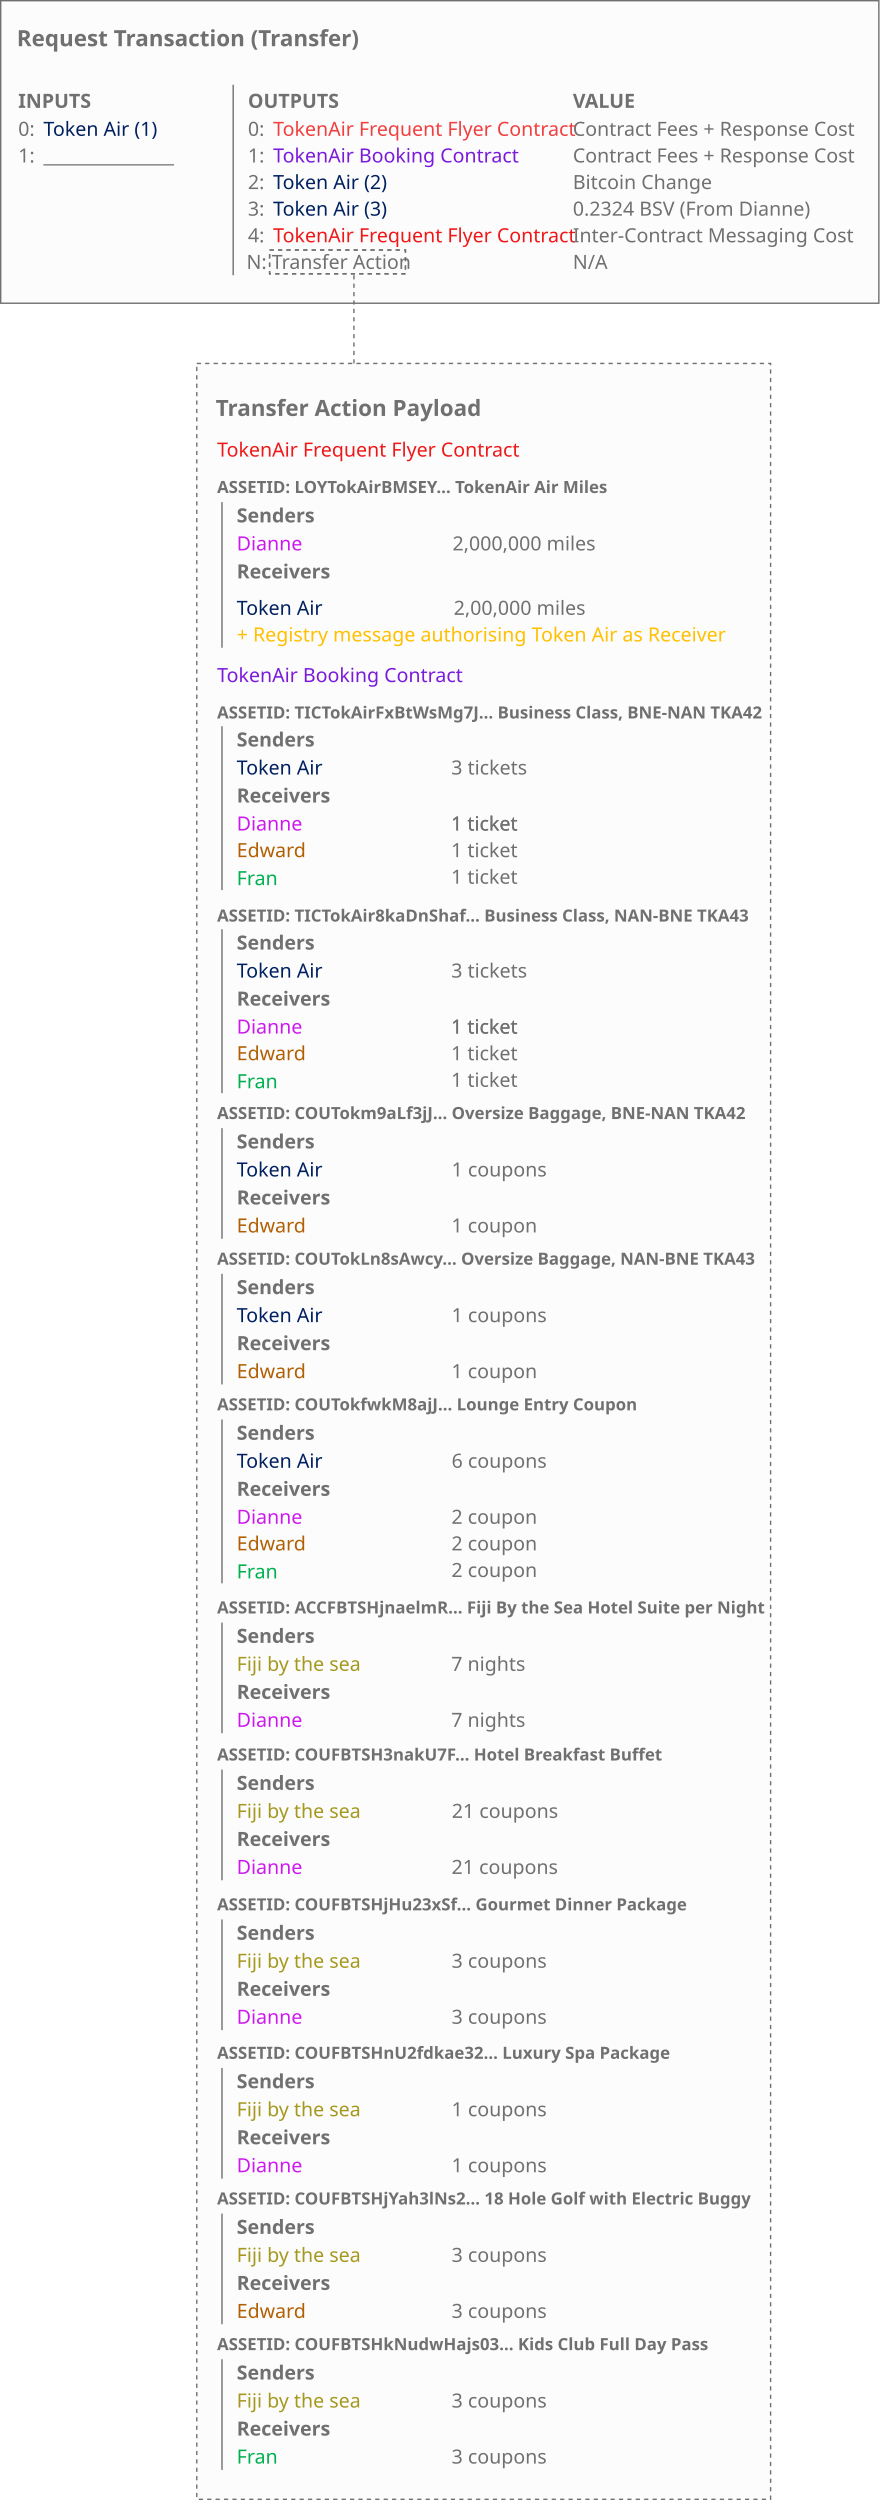
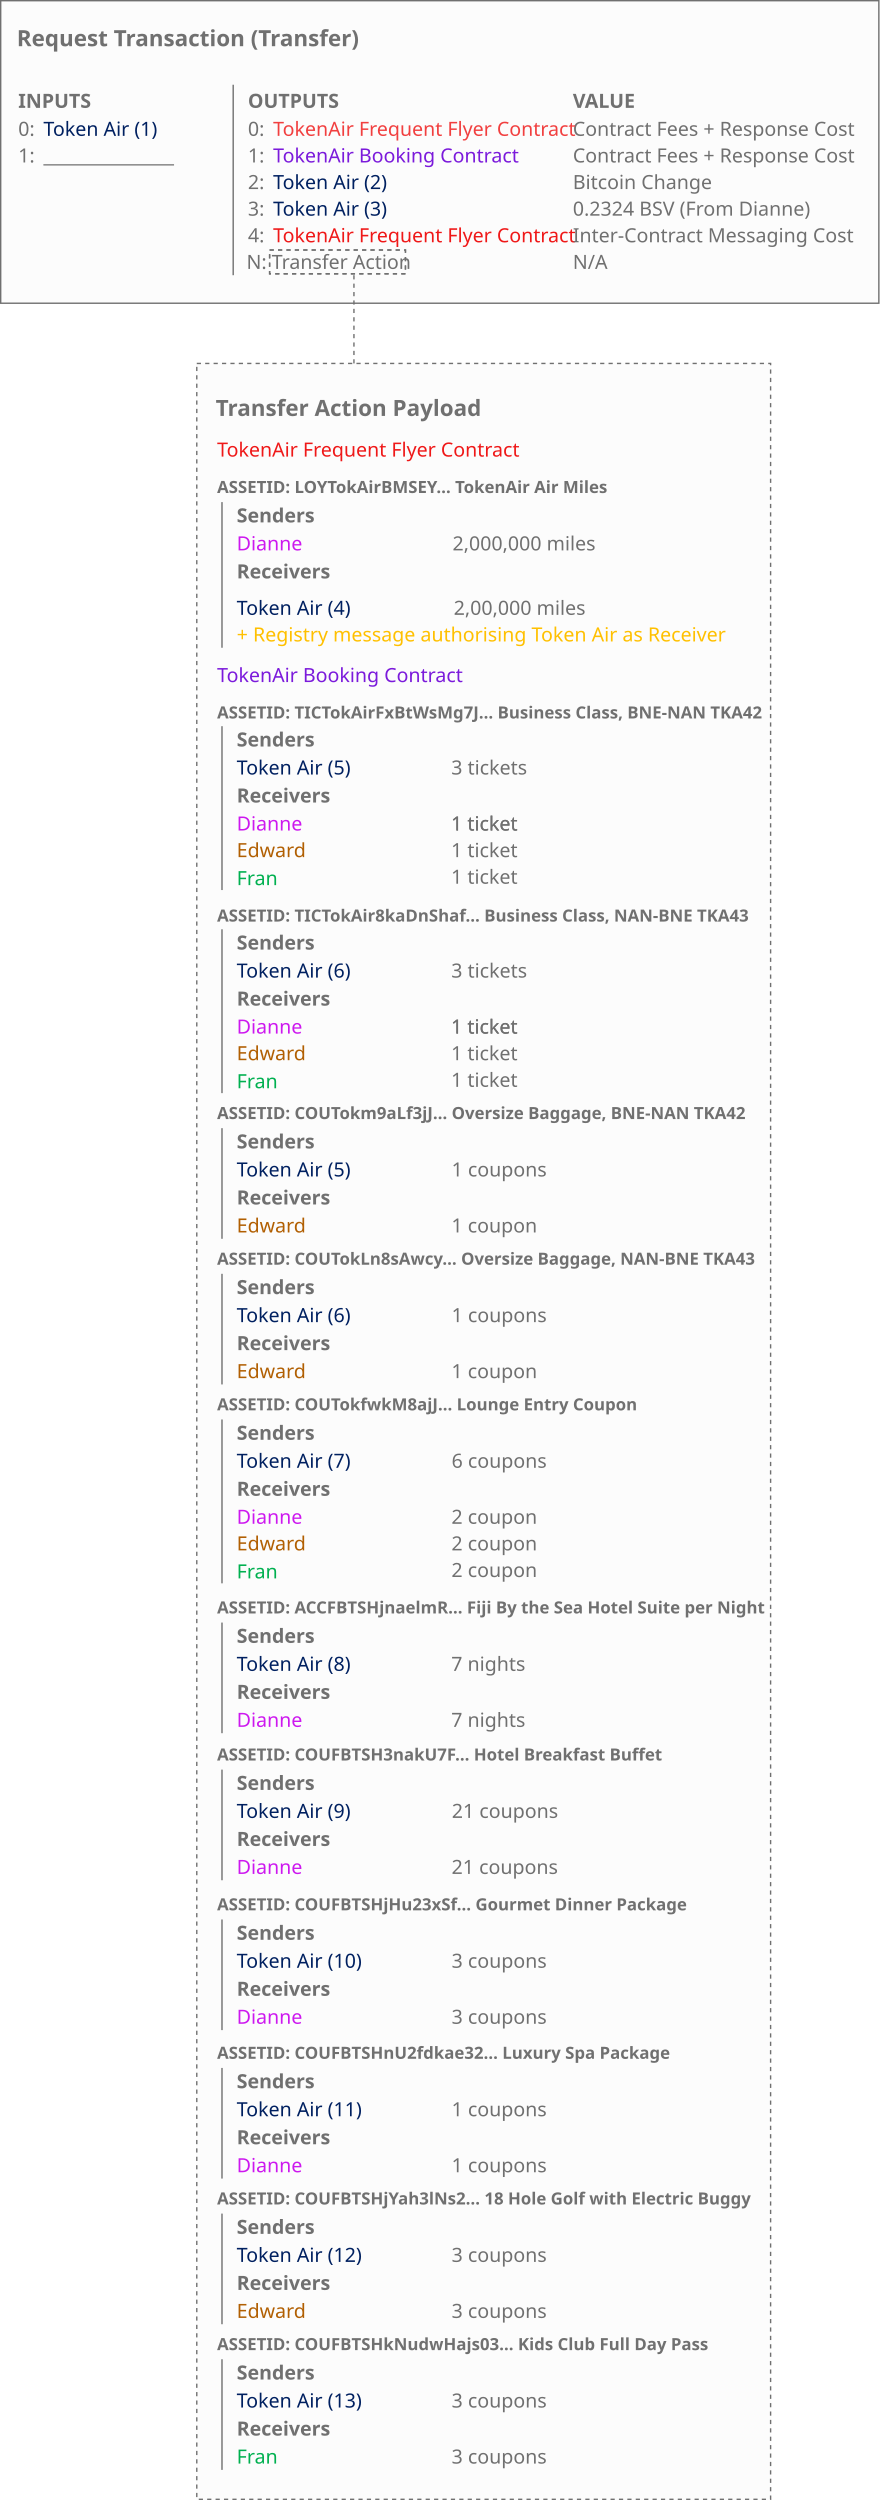
<svg xmlns="http://www.w3.org/2000/svg" width="628" height="1785" viewBox="0 0 628 1785">
  <g id="diannes-booking-transfer-template" transform="translate(-18275 10710)">
    <g id="Rectangle_349" data-name="Rectangle 349" transform="translate(18275 -10710)" fill="#fcfcfc" stroke="#707070" stroke-width="1">
      <rect width="628" height="217" stroke="none" />
      <rect x="0.5" y="0.5" width="627" height="216" fill="none" />
    </g>
    <text id="Request_Transaction_Transfer_" data-name="Request Transaction (Transfer)" transform="translate(18287 -10677)" fill="#707070" font-size="16" font-family="SegoeUI-Semibold, Segoe UI" font-weight="600">
      <tspan x="0" y="0">Request Transaction (Transfer)</tspan>
    </text>
    <line id="Line_407" data-name="Line 407" y2="136" transform="translate(18441.5 -10649.5)" fill="none" stroke="#707070" stroke-width="1" />
    <text id="INPUTS" transform="translate(18288 -10648)" fill="#707070" font-size="14" font-family="SegoeUI-Bold, Segoe UI" font-weight="700">
      <tspan x="0" y="15">INPUTS</tspan>
    </text>
    <text id="OUTPUTS_" data-name="OUTPUTS " transform="translate(18452 -10648)" fill="#707070" font-size="14" font-family="SegoeUI-Bold, Segoe UI" font-weight="700">
      <tspan x="0" y="15">OUTPUTS </tspan>
    </text>
    <text id="_0:_" data-name="0: " transform="translate(18288 -10613)" fill="#707070" font-size="14" font-family="SegoeUI, Segoe UI">
      <tspan x="0" y="0">0: </tspan>
    </text>
    <text id="VALUE" transform="translate(18684 -10648)" fill="#707070" font-size="14" font-family="SegoeUI-Bold, Segoe UI" font-weight="700">
      <tspan x="0" y="15">VALUE</tspan>
    </text>
    <text id="_1:_" data-name="1: " transform="translate(18288 -10594)" fill="#707070" font-size="14" font-family="SegoeUI, Segoe UI">
      <tspan x="0" y="0">1: </tspan>
    </text>
    <text id="_0:_2" data-name="0: " transform="translate(18452 -10613)" fill="#707070" font-size="14" font-family="SegoeUI, Segoe UI">
      <tspan x="0" y="0">0: </tspan>
    </text>
    <text id="_1:_2" data-name="1: " transform="translate(18452 -10594)" fill="#707070" font-size="14" font-family="SegoeUI, Segoe UI">
      <tspan x="0" y="0">1: </tspan>
    </text>
    <text id="TokenAir_Booking_Contract" data-name="TokenAir Booking Contract" transform="translate(18470 -10594)" fill="#7b1adb" font-size="14" font-family="SegoeUI, Segoe UI">
      <tspan x="0" y="0">TokenAir Booking Contract</tspan>
    </text>
    <text id="Contract_Fees_Response_Cost_" data-name="Contract Fees + Response Cost " transform="translate(18684 -10613)" fill="#707070" font-size="14" font-family="SegoeUI, Segoe UI">
      <tspan x="0" y="0">Contract Fees + Response Cost </tspan>
    </text>
    <text id="Contract_Fees_Response_Cost_2" data-name="Contract Fees + Response Cost " transform="translate(18684 -10594)" fill="#707070" font-size="14" font-family="SegoeUI, Segoe UI">
      <tspan x="0" y="0">Contract Fees + Response Cost </tspan>
    </text>
    <text id="_2:_" data-name="2: " transform="translate(18452 -10575)" fill="#707070" font-size="14" font-family="SegoeUI, Segoe UI">
      <tspan x="0" y="0">2: </tspan>
    </text>
    <text id="_3:_" data-name="3: " transform="translate(18452 -10556)" fill="#707070" font-size="14" font-family="SegoeUI, Segoe UI">
      <tspan x="0" y="0">3: </tspan>
    </text>
    <text id="Token_Air_2_" data-name="Token Air (2)" transform="translate(18470 -10575)" fill="#002060" font-size="14" font-family="SegoeUI, Segoe UI">
      <tspan x="0" y="0">Token Air (2)</tspan>
    </text>
    <text id="Token_Air_3_" data-name="Token Air (3)" transform="translate(18470 -10556)" fill="#002060" font-size="14" font-family="SegoeUI, Segoe UI">
      <tspan x="0" y="0">Token Air (3)</tspan>
    </text>
    <g id="Rectangle_351" data-name="Rectangle 351" transform="translate(18467 -10532)" fill="none" stroke="#707070" stroke-width="1" stroke-dasharray="3">
      <rect width="98" height="18" stroke="none" />
      <rect x="0.5" y="0.5" width="97" height="17" fill="none" />
    </g>
    <text id="N:_" data-name="N: " transform="translate(18451 -10518)" fill="#707070" font-size="14" font-family="SegoeUI, Segoe UI">
      <tspan x="0" y="0">N: </tspan>
    </text>
    <text id="Transfer_Action" data-name="Transfer Action" transform="translate(18469 -10518)" fill="#707070" font-size="14" font-family="SegoeUI, Segoe UI">
      <tspan x="0" y="0">Transfer Action</tspan>
    </text>
    <text id="Bitcoin_Change" data-name="Bitcoin Change" transform="translate(18684 -10575)" fill="#707070" font-size="14" font-family="SegoeUI, Segoe UI">
      <tspan x="0" y="0">Bitcoin Change</tspan>
    </text>
    <text id="_0.2324_BSV_From_Dianne_" data-name="0.2324 BSV (From Dianne)" transform="translate(18684 -10556)" fill="#707070" font-size="14" font-family="SegoeUI, Segoe UI">
      <tspan x="0" y="0">0.2324 BSV (From Dianne)</tspan>
    </text>
    <text id="N_A" data-name="N/A" transform="translate(18684 -10518)" fill="#707070" font-size="14" font-family="SegoeUI, Segoe UI">
      <tspan x="0" y="0">N/A</tspan>
    </text>
    <text id="_______________" transform="translate(18306 -10594)" fill="#707070" font-size="14" font-family="SegoeUI, Segoe UI">
      <tspan x="0" y="0">_______________</tspan>
    </text>
    <text id="Token_Air_1_" data-name="Token Air (1)" transform="translate(18306 -10613)" fill="#002060" font-size="14" font-family="SegoeUI, Segoe UI">
      <tspan x="0" y="0">Token Air (1)</tspan>
    </text>
    <text id="_4:_" data-name="4: " transform="translate(18452 -10537)" fill="#707070" font-size="14" font-family="SegoeUI, Segoe UI">
      <tspan x="0" y="0">4: </tspan>
    </text>
    <g id="Group_62" data-name="Group 62" transform="translate(-1 -57)">
      <g id="Rectangle_350" data-name="Rectangle 350" transform="translate(18416 -10394)" fill="#fcfcfc" stroke="#707070" stroke-width="1" stroke-dasharray="3">
        <rect width="410.71" height="1526" stroke="none" />
        <rect x="0.5" y="0.5" width="409.71" height="1525" fill="none" />
      </g>
      <text id="Transfer_Action_Payload" data-name="Transfer Action Payload" transform="translate(18430 -10356)" fill="#707070" font-size="16" font-family="SegoeUI-Semibold, Segoe UI" font-weight="600">
        <tspan x="0" y="0">Transfer Action Payload</tspan>
      </text>
      <text id="Senders" transform="translate(18445 -10295)" fill="#707070" font-size="14" font-family="SegoeUI-Bold, Segoe UI" font-weight="700">
        <tspan x="0" y="15">Senders</tspan>
      </text>
      <text id="Receivers" transform="translate(18445 -10255)" fill="#707070" font-size="14" font-family="SegoeUI-Bold, Segoe UI" font-weight="700">
        <tspan x="0" y="15">Receivers</tspan>
      </text>
      <line id="Line_408" data-name="Line 408" y2="66" transform="translate(18528.713 -10456.5)" fill="none" stroke="#707070" stroke-width="1" stroke-dasharray="3" />
      <text id="Dianne" transform="translate(18445 -10260)" fill="#cd18ef" font-size="14" font-family="SegoeUI, Segoe UI">
        <tspan x="0" y="0">Dianne</tspan>
      </text>
      <text id="ASSETID:_LOYTokAirBMSEY_TokenAir_Air_Miles" data-name="ASSETID: LOYTokAirBMSEY… TokenAir Air Miles" transform="translate(18431 -10314)" fill="#707070" font-size="12" font-family="SegoeUI-Bold, Segoe UI" font-weight="700">
        <tspan x="0" y="13">ASSETID: LOYTokAirBMSEY… TokenAir Air Miles</tspan>
      </text>
      <text id="TokenAir_Frequent_Flyer_Contract" data-name="TokenAir Frequent Flyer Contract" transform="translate(18431 -10327)" fill="#ef1818" font-size="14" font-family="SegoeUI, Segoe UI">
        <tspan x="0" y="0">TokenAir Frequent Flyer Contract</tspan>
      </text>
      <text id="_2_000_000_miles" data-name="2,000,000 miles" transform="translate(18599.082 -10260)" fill="#707070" font-size="14" font-family="SegoeUI, Segoe UI">
        <tspan x="0" y="0">2,000,000 miles</tspan>
      </text>
      <line id="Line_409" data-name="Line 409" y2="104" transform="translate(18434.5 -10294.5)" fill="none" stroke="#707070" stroke-width="1" />
-       <text id="Token_Air" data-name="Token Air" transform="translate(18445 -10214)" fill="#002060" font-size="14" font-family="SegoeUI, Segoe UI">
-         <tspan x="0" y="0">Token Air</tspan>
+       <text id="Token_Air_4_" data-name="Token Air (4)" transform="translate(18445 -10214)" fill="#002060" font-size="14" font-family="SegoeUI, Segoe UI">
+         <tspan x="0" y="0">Token Air (4)</tspan>
      </text>
      <text id="_2_00_000_miles" data-name="2,00,000 miles" transform="translate(18599.939 -10214)" fill="#707070" font-size="14" font-family="SegoeUI, Segoe UI">
        <tspan x="0" y="0">2,00,000 miles</tspan>
      </text>
      <text id="_Registry_message_authorising_Token_Air_as_Receiver_" data-name="+ Registry message authorising Token Air as Receiver " transform="translate(18445 -10195)" fill="#ffc000" font-size="14" font-family="SegoeUI, Segoe UI">
        <tspan x="0" y="0">+ Registry message authorising Token Air as Receiver </tspan>
      </text>
      <text id="TokenAir_Booking_Contract-2" data-name="TokenAir Booking Contract" transform="translate(18431 -10166)" fill="#7b1adb" font-size="14" font-family="SegoeUI, Segoe UI">
        <tspan x="0" y="0">TokenAir Booking Contract</tspan>
      </text>
      <text id="ASSETID:_TICTokAirFxBtWsMg7J..._Business_Class_BNE-NAN_TKA42" data-name="ASSETID: TICTokAirFxBtWsMg7J... Business Class, BNE-NAN TKA42" transform="translate(18431 -10153)" fill="#707070" font-size="12" font-family="SegoeUI-Bold, Segoe UI" font-weight="700">
        <tspan x="0" y="13">ASSETID: TICTokAirFxBtWsMg7J... Business Class, BNE-NAN TKA42</tspan>
      </text>
      <text id="Senders-2" data-name="Senders" transform="translate(18445 -10135)" fill="#707070" font-size="14" font-family="SegoeUI-Bold, Segoe UI" font-weight="700">
        <tspan x="0" y="15">Senders</tspan>
      </text>
      <text id="Receivers-2" data-name="Receivers" transform="translate(18445 -10095)" fill="#707070" font-size="14" font-family="SegoeUI-Bold, Segoe UI" font-weight="700">
        <tspan x="0" y="15">Receivers</tspan>
      </text>
-       <text id="Token_Air-2" data-name="Token Air" transform="translate(18445 -10100)" fill="#002060" font-size="14" font-family="SegoeUI, Segoe UI">
-         <tspan x="0" y="0">Token Air</tspan>
+       <text id="Token_Air_5_" data-name="Token Air (5)" transform="translate(18445 -10100)" fill="#002060" font-size="14" font-family="SegoeUI, Segoe UI">
+         <tspan x="0" y="0">Token Air (5)</tspan>
      </text>
      <text id="_3_tickets" data-name="3 tickets" transform="translate(18598.184 -10100)" fill="#707070" font-size="14" font-family="SegoeUI, Segoe UI">
        <tspan x="0" y="0">3 tickets</tspan>
      </text>
      <text id="Dianne-2" data-name="Dianne" transform="translate(18445 -10060)" fill="#cd18ef" font-size="14" font-family="SegoeUI, Segoe UI">
        <tspan x="0" y="0">Dianne</tspan>
      </text>
      <text id="Edward" transform="translate(18445 -10041)" fill="#b15f02" font-size="14" font-family="SegoeUI, Segoe UI">
        <tspan x="0" y="0">Edward</tspan>
      </text>
      <text id="Fran" transform="translate(18445 -10021)" fill="#00b050" font-size="14" font-family="SegoeUI, Segoe UI">
        <tspan x="0" y="0">Fran</tspan>
      </text>
      <text id="_1_ticket" data-name="1 ticket" transform="translate(18598.08 -10060)" fill="#707070" font-size="14" font-family="SegoeUI, Segoe UI">
        <tspan x="0" y="0">1 ticket</tspan>
      </text>
      <text id="_1_ticket-2" data-name="1 ticket" transform="translate(18598.08 -10060)" fill="#707070" font-size="14" font-family="SegoeUI, Segoe UI">
        <tspan x="0" y="0">1 ticket</tspan>
      </text>
      <text id="_1_ticket-3" data-name="1 ticket" transform="translate(18598.08 -10041)" fill="#707070" font-size="14" font-family="SegoeUI, Segoe UI">
        <tspan x="0" y="0">1 ticket</tspan>
      </text>
      <text id="_1_ticket-4" data-name="1 ticket" transform="translate(18598.08 -10022)" fill="#707070" font-size="14" font-family="SegoeUI, Segoe UI">
        <tspan x="0" y="0">1 ticket</tspan>
      </text>
      <text id="ASSETID:_TICTokAir8kaDnShaf..._Business_Class_NAN-BNE_TKA43" data-name="ASSETID: TICTokAir8kaDnShaf... Business Class, NAN-BNE TKA43" transform="translate(18431 -10008)" fill="#707070" font-size="12" font-family="SegoeUI-Bold, Segoe UI" font-weight="700">
        <tspan x="0" y="13">ASSETID: TICTokAir8kaDnShaf... Business Class, NAN-BNE TKA43</tspan>
      </text>
      <text id="Senders-3" data-name="Senders" transform="translate(18445 -9990)" fill="#707070" font-size="14" font-family="SegoeUI-Bold, Segoe UI" font-weight="700">
        <tspan x="0" y="15">Senders</tspan>
      </text>
      <text id="Receivers-3" data-name="Receivers" transform="translate(18445 -9950)" fill="#707070" font-size="14" font-family="SegoeUI-Bold, Segoe UI" font-weight="700">
        <tspan x="0" y="15">Receivers</tspan>
      </text>
-       <text id="Token_Air-3" data-name="Token Air" transform="translate(18445 -9955)" fill="#002060" font-size="14" font-family="SegoeUI, Segoe UI">
-         <tspan x="0" y="0">Token Air</tspan>
+       <text id="Token_Air_6_" data-name="Token Air (6)" transform="translate(18445 -9955)" fill="#002060" font-size="14" font-family="SegoeUI, Segoe UI">
+         <tspan x="0" y="0">Token Air (6)</tspan>
      </text>
      <text id="_3_tickets-2" data-name="3 tickets" transform="translate(18598.184 -9955)" fill="#707070" font-size="14" font-family="SegoeUI, Segoe UI">
        <tspan x="0" y="0">3 tickets</tspan>
      </text>
      <text id="Dianne-3" data-name="Dianne" transform="translate(18445 -9915)" fill="#cd18ef" font-size="14" font-family="SegoeUI, Segoe UI">
        <tspan x="0" y="0">Dianne</tspan>
      </text>
      <text id="Edward-2" data-name="Edward" transform="translate(18445 -9896)" fill="#b15f02" font-size="14" font-family="SegoeUI, Segoe UI">
        <tspan x="0" y="0">Edward</tspan>
      </text>
      <text id="Fran-2" data-name="Fran" transform="translate(18445 -9876)" fill="#00b050" font-size="14" font-family="SegoeUI, Segoe UI">
        <tspan x="0" y="0">Fran</tspan>
      </text>
      <text id="_1_ticket-5" data-name="1 ticket" transform="translate(18598.08 -9915)" fill="#707070" font-size="14" font-family="SegoeUI, Segoe UI">
        <tspan x="0" y="0">1 ticket</tspan>
      </text>
      <text id="_1_ticket-6" data-name="1 ticket" transform="translate(18598.08 -9915)" fill="#707070" font-size="14" font-family="SegoeUI, Segoe UI">
        <tspan x="0" y="0">1 ticket</tspan>
      </text>
      <text id="_1_ticket-7" data-name="1 ticket" transform="translate(18598.08 -9896)" fill="#707070" font-size="14" font-family="SegoeUI, Segoe UI">
        <tspan x="0" y="0">1 ticket</tspan>
      </text>
      <text id="_1_ticket-8" data-name="1 ticket" transform="translate(18598.08 -9877)" fill="#707070" font-size="14" font-family="SegoeUI, Segoe UI">
        <tspan x="0" y="0">1 ticket</tspan>
      </text>
      <line id="Line_415" data-name="Line 415" y2="117" transform="translate(18434.5 -10134.5)" fill="none" stroke="#707070" stroke-width="1" />
      <line id="Line_417" data-name="Line 417" y2="117" transform="translate(18434.5 -9989.5)" fill="none" stroke="#707070" stroke-width="1" />
      <text id="ASSETID:_COUTokm9aLf3jJ..._Oversize_Baggage_BNE-NAN_TKA42" data-name="ASSETID: COUTokm9aLf3jJ... Oversize Baggage, BNE-NAN TKA42" transform="translate(18431 -9867)" fill="#707070" font-size="12" font-family="SegoeUI-Bold, Segoe UI" font-weight="700">
        <tspan x="0" y="13">ASSETID: COUTokm9aLf3jJ... Oversize Baggage, BNE-NAN TKA42</tspan>
      </text>
      <text id="Senders-4" data-name="Senders" transform="translate(18445 -9848)" fill="#707070" font-size="14" font-family="SegoeUI-Bold, Segoe UI" font-weight="700">
        <tspan x="0" y="15">Senders</tspan>
      </text>
      <text id="Receivers-4" data-name="Receivers" transform="translate(18445 -9808)" fill="#707070" font-size="14" font-family="SegoeUI-Bold, Segoe UI" font-weight="700">
        <tspan x="0" y="15">Receivers</tspan>
      </text>
-       <text id="Token_Air-4" data-name="Token Air" transform="translate(18445 -9813)" fill="#002060" font-size="14" font-family="SegoeUI, Segoe UI">
-         <tspan x="0" y="0">Token Air</tspan>
+       <text id="Token_Air_5_2" data-name="Token Air (5)" transform="translate(18445 -9813)" fill="#002060" font-size="14" font-family="SegoeUI, Segoe UI">
+         <tspan x="0" y="0">Token Air (5)</tspan>
      </text>
      <text id="_1_coupons" data-name="1 coupons" transform="translate(18598.426 -9813)" fill="#707070" font-size="14" font-family="SegoeUI, Segoe UI">
        <tspan x="0" y="0">1 coupons</tspan>
      </text>
      <text id="Edward-3" data-name="Edward" transform="translate(18445 -9773)" fill="#b15f02" font-size="14" font-family="SegoeUI, Segoe UI">
        <tspan x="0" y="0">Edward</tspan>
      </text>
      <text id="_1_coupon" data-name="1 coupon" transform="translate(18598.313 -9773)" fill="#707070" font-size="14" font-family="SegoeUI, Segoe UI">
        <tspan x="0" y="0">1 coupon</tspan>
      </text>
      <line id="Line_419" data-name="Line 419" y2="79" transform="translate(18434.5 -9847.5)" fill="none" stroke="#707070" stroke-width="1" />
      <text id="ASSETID:_COUTokLn8sAwcy..._Oversize_Baggage_NAN-BNE_TKA43" data-name="ASSETID: COUTokLn8sAwcy... Oversize Baggage, NAN-BNE TKA43" transform="translate(18431 -9763)" fill="#707070" font-size="12" font-family="SegoeUI-Bold, Segoe UI" font-weight="700">
        <tspan x="0" y="13">ASSETID: COUTokLn8sAwcy... Oversize Baggage, NAN-BNE TKA43</tspan>
      </text>
      <text id="Senders-5" data-name="Senders" transform="translate(18445 -9744)" fill="#707070" font-size="14" font-family="SegoeUI-Bold, Segoe UI" font-weight="700">
        <tspan x="0" y="15">Senders</tspan>
      </text>
      <text id="Receivers-5" data-name="Receivers" transform="translate(18445 -9704)" fill="#707070" font-size="14" font-family="SegoeUI-Bold, Segoe UI" font-weight="700">
        <tspan x="0" y="15">Receivers</tspan>
      </text>
-       <text id="Token_Air-5" data-name="Token Air" transform="translate(18445 -9709)" fill="#002060" font-size="14" font-family="SegoeUI, Segoe UI">
-         <tspan x="0" y="0">Token Air</tspan>
+       <text id="Token_Air_6_2" data-name="Token Air (6)" transform="translate(18445 -9709)" fill="#002060" font-size="14" font-family="SegoeUI, Segoe UI">
+         <tspan x="0" y="0">Token Air (6)</tspan>
      </text>
      <text id="_1_coupons-2" data-name="1 coupons" transform="translate(18598.426 -9709)" fill="#707070" font-size="14" font-family="SegoeUI, Segoe UI">
        <tspan x="0" y="0">1 coupons</tspan>
      </text>
      <text id="Edward-4" data-name="Edward" transform="translate(18445 -9669)" fill="#b15f02" font-size="14" font-family="SegoeUI, Segoe UI">
        <tspan x="0" y="0">Edward</tspan>
      </text>
      <text id="_1_coupon-2" data-name="1 coupon" transform="translate(18598.313 -9669)" fill="#707070" font-size="14" font-family="SegoeUI, Segoe UI">
        <tspan x="0" y="0">1 coupon</tspan>
      </text>
      <line id="Line_420" data-name="Line 420" y2="79" transform="translate(18434.5 -9743.5)" fill="none" stroke="#707070" stroke-width="1" />
      <text id="ASSETID:_COUTokfwkM8ajJ..._Lounge_Entry_Coupon" data-name="ASSETID: COUTokfwkM8ajJ... Lounge Entry Coupon" transform="translate(18431 -9659)" fill="#707070" font-size="12" font-family="SegoeUI-Bold, Segoe UI" font-weight="700">
        <tspan x="0" y="13">ASSETID: COUTokfwkM8ajJ... Lounge Entry Coupon</tspan>
      </text>
      <text id="Senders-6" data-name="Senders" transform="translate(18445 -9640)" fill="#707070" font-size="14" font-family="SegoeUI-Bold, Segoe UI" font-weight="700">
        <tspan x="0" y="15">Senders</tspan>
      </text>
      <text id="Receivers-6" data-name="Receivers" transform="translate(18445 -9600)" fill="#707070" font-size="14" font-family="SegoeUI-Bold, Segoe UI" font-weight="700">
        <tspan x="0" y="15">Receivers</tspan>
      </text>
-       <text id="Token_Air-6" data-name="Token Air" transform="translate(18445 -9605)" fill="#002060" font-size="14" font-family="SegoeUI, Segoe UI">
-         <tspan x="0" y="0">Token Air</tspan>
+       <text id="Token_Air_7_" data-name="Token Air (7)" transform="translate(18445 -9605)" fill="#002060" font-size="14" font-family="SegoeUI, Segoe UI">
+         <tspan x="0" y="0">Token Air (7)</tspan>
      </text>
      <text id="_6_coupons" data-name="6 coupons" transform="translate(18598.426 -9605)" fill="#707070" font-size="14" font-family="SegoeUI, Segoe UI">
        <tspan x="0" y="0">6 coupons</tspan>
      </text>
      <text id="Dianne-4" data-name="Dianne" transform="translate(18445 -9565)" fill="#cd18ef" font-size="14" font-family="SegoeUI, Segoe UI">
        <tspan x="0" y="0">Dianne</tspan>
      </text>
      <text id="Edward-5" data-name="Edward" transform="translate(18445 -9546)" fill="#b15f02" font-size="14" font-family="SegoeUI, Segoe UI">
        <tspan x="0" y="0">Edward</tspan>
      </text>
      <text id="Fran-3" data-name="Fran" transform="translate(18445 -9526)" fill="#00b050" font-size="14" font-family="SegoeUI, Segoe UI">
        <tspan x="0" y="0">Fran</tspan>
      </text>
      <text id="_2_coupon" data-name="2 coupon" transform="translate(18598.313 -9565)" fill="#707070" font-size="14" font-family="SegoeUI, Segoe UI">
        <tspan x="0" y="0">2 coupon</tspan>
      </text>
      <text id="_2_coupon-2" data-name="2 coupon" transform="translate(18598.313 -9546)" fill="#707070" font-size="14" font-family="SegoeUI, Segoe UI">
        <tspan x="0" y="0">2 coupon</tspan>
      </text>
      <text id="_2_coupon-3" data-name="2 coupon" transform="translate(18598.313 -9527)" fill="#707070" font-size="14" font-family="SegoeUI, Segoe UI">
        <tspan x="0" y="0">2 coupon</tspan>
      </text>
      <line id="Line_421" data-name="Line 421" y2="117" transform="translate(18434.5 -9639.5)" fill="none" stroke="#707070" stroke-width="1" />
      <text id="ASSETID:_ACCFBTSHjnaelmR..._Fiji_By_the_Sea_Hotel_Suite_per_Night" data-name="ASSETID: ACCFBTSHjnaelmR... Fiji By the Sea Hotel Suite per Night" transform="translate(18431 -9514)" fill="#707070" font-size="12" font-family="SegoeUI-Bold, Segoe UI" font-weight="700">
        <tspan x="0" y="13">ASSETID: ACCFBTSHjnaelmR... Fiji By the Sea Hotel Suite per Night</tspan>
      </text>
      <text id="Senders-7" data-name="Senders" transform="translate(18445 -9495)" fill="#707070" font-size="14" font-family="SegoeUI-Bold, Segoe UI" font-weight="700">
        <tspan x="0" y="15">Senders</tspan>
      </text>
      <text id="Receivers-7" data-name="Receivers" transform="translate(18445 -9455)" fill="#707070" font-size="14" font-family="SegoeUI-Bold, Segoe UI" font-weight="700">
        <tspan x="0" y="15">Receivers</tspan>
      </text>
-       <text id="Fiji_by_the_sea" data-name="Fiji by the sea" transform="translate(18445 -9460)" fill="#a5981e" font-size="14" font-family="SegoeUI, Segoe UI">
-         <tspan x="0" y="0">Fiji by the sea</tspan>
+       <text id="Token_Air_8_" data-name="Token Air (8)" transform="translate(18445 -9460)" fill="#002060" font-size="14" font-family="SegoeUI, Segoe UI">
+         <tspan x="0" y="0">Token Air (8)</tspan>
      </text>
      <text id="_7_nights" data-name="7 nights" transform="translate(18598.166 -9460)" fill="#707070" font-size="14" font-family="SegoeUI, Segoe UI">
        <tspan x="0" y="0">7 nights</tspan>
      </text>
      <text id="Dianne-5" data-name="Dianne" transform="translate(18445 -9420)" fill="#cd18ef" font-size="14" font-family="SegoeUI, Segoe UI">
        <tspan x="0" y="0">Dianne</tspan>
      </text>
      <text id="_7_nights-2" data-name="7 nights" transform="translate(18598.166 -9420)" fill="#707070" font-size="14" font-family="SegoeUI, Segoe UI">
        <tspan x="0" y="0">7 nights</tspan>
      </text>
      <line id="Line_422" data-name="Line 422" y2="79" transform="translate(18434.5 -9494.5)" fill="none" stroke="#707070" stroke-width="1" />
      <text id="ASSETID:_COUFBTSH3nakU7F..._Hotel_Breakfast_Buffet" data-name="ASSETID: COUFBTSH3nakU7F... Hotel Breakfast Buffet" transform="translate(18431 -9409)" fill="#707070" font-size="12" font-family="SegoeUI-Bold, Segoe UI" font-weight="700">
        <tspan x="0" y="13">ASSETID: COUFBTSH3nakU7F... Hotel Breakfast Buffet</tspan>
      </text>
      <text id="Senders-8" data-name="Senders" transform="translate(18445 -9390)" fill="#707070" font-size="14" font-family="SegoeUI-Bold, Segoe UI" font-weight="700">
        <tspan x="0" y="15">Senders</tspan>
      </text>
      <text id="Receivers-8" data-name="Receivers" transform="translate(18445 -9350)" fill="#707070" font-size="14" font-family="SegoeUI-Bold, Segoe UI" font-weight="700">
        <tspan x="0" y="15">Receivers</tspan>
      </text>
      <text id="_21_coupons" data-name="21 coupons" transform="translate(18598.582 -9355)" fill="#707070" font-size="14" font-family="SegoeUI, Segoe UI">
        <tspan x="0" y="0">21 coupons</tspan>
      </text>
      <text id="Dianne-6" data-name="Dianne" transform="translate(18445 -9315)" fill="#cd18ef" font-size="14" font-family="SegoeUI, Segoe UI">
        <tspan x="0" y="0">Dianne</tspan>
      </text>
      <text id="_21_coupons-2" data-name="21 coupons" transform="translate(18598.426 -9315)" fill="#707070" font-size="14" font-family="SegoeUI, Segoe UI">
        <tspan x="0" y="0">21 coupons</tspan>
      </text>
      <line id="Line_424" data-name="Line 424" y2="79" transform="translate(18434.5 -9389.5)" fill="none" stroke="#707070" stroke-width="1" />
-       <text id="Fiji_by_the_sea-2" data-name="Fiji by the sea" transform="translate(18445 -9355)" fill="#a5981e" font-size="14" font-family="SegoeUI, Segoe UI">
-         <tspan x="0" y="0">Fiji by the sea</tspan>
+       <text id="Token_Air_9_" data-name="Token Air (9)" transform="translate(18445 -9355)" fill="#002060" font-size="14" font-family="SegoeUI, Segoe UI">
+         <tspan x="0" y="0">Token Air (9)</tspan>
      </text>
      <text id="ASSETID:_COUFBTSHjHu23xSf..._Gourmet_Dinner_Package" data-name="ASSETID: COUFBTSHjHu23xSf... Gourmet Dinner Package" transform="translate(18431 -9302)" fill="#707070" font-size="12" font-family="SegoeUI-Bold, Segoe UI" font-weight="700">
        <tspan x="0" y="13">ASSETID: COUFBTSHjHu23xSf... Gourmet Dinner Package</tspan>
      </text>
      <text id="Senders-9" data-name="Senders" transform="translate(18445 -9283)" fill="#707070" font-size="14" font-family="SegoeUI-Bold, Segoe UI" font-weight="700">
        <tspan x="0" y="15">Senders</tspan>
      </text>
      <text id="Receivers-9" data-name="Receivers" transform="translate(18445 -9243)" fill="#707070" font-size="14" font-family="SegoeUI-Bold, Segoe UI" font-weight="700">
        <tspan x="0" y="15">Receivers</tspan>
      </text>
      <text id="_3_coupons" data-name="3 coupons" transform="translate(18598.426 -9248)" fill="#707070" font-size="14" font-family="SegoeUI, Segoe UI">
        <tspan x="0" y="0">3 coupons</tspan>
      </text>
      <text id="Dianne-7" data-name="Dianne" transform="translate(18445 -9208)" fill="#cd18ef" font-size="14" font-family="SegoeUI, Segoe UI">
        <tspan x="0" y="0">Dianne</tspan>
      </text>
      <text id="_3_coupons-2" data-name="3 coupons" transform="translate(18598.426 -9208)" fill="#707070" font-size="14" font-family="SegoeUI, Segoe UI">
        <tspan x="0" y="0">3 coupons</tspan>
      </text>
      <line id="Line_425" data-name="Line 425" y2="79" transform="translate(18434.5 -9282.5)" fill="none" stroke="#707070" stroke-width="1" />
-       <text id="Fiji_by_the_sea-3" data-name="Fiji by the sea" transform="translate(18445 -9248)" fill="#a5981e" font-size="14" font-family="SegoeUI, Segoe UI">
-         <tspan x="0" y="0">Fiji by the sea</tspan>
+       <text id="Token_Air_10_" data-name="Token Air (10)" transform="translate(18445 -9248)" fill="#002060" font-size="14" font-family="SegoeUI, Segoe UI">
+         <tspan x="0" y="0">Token Air (10)</tspan>
      </text>
      <text id="ASSETID:_COUFBTSHnU2fdkae32..._Luxury_Spa_Package" data-name="ASSETID: COUFBTSHnU2fdkae32... Luxury Spa Package" transform="translate(18431 -9196)" fill="#707070" font-size="12" font-family="SegoeUI-Bold, Segoe UI" font-weight="700">
        <tspan x="0" y="13">ASSETID: COUFBTSHnU2fdkae32... Luxury Spa Package</tspan>
      </text>
      <text id="Senders-10" data-name="Senders" transform="translate(18445 -9177)" fill="#707070" font-size="14" font-family="SegoeUI-Bold, Segoe UI" font-weight="700">
        <tspan x="0" y="15">Senders</tspan>
      </text>
      <text id="Receivers-10" data-name="Receivers" transform="translate(18445 -9137)" fill="#707070" font-size="14" font-family="SegoeUI-Bold, Segoe UI" font-weight="700">
        <tspan x="0" y="15">Receivers</tspan>
      </text>
      <text id="_1_coupons-3" data-name="1 coupons" transform="translate(18598.426 -9142)" fill="#707070" font-size="14" font-family="SegoeUI, Segoe UI">
        <tspan x="0" y="0">1 coupons</tspan>
      </text>
      <text id="Dianne-8" data-name="Dianne" transform="translate(18445 -9102)" fill="#cd18ef" font-size="14" font-family="SegoeUI, Segoe UI">
        <tspan x="0" y="0">Dianne</tspan>
      </text>
      <text id="_1_coupons-4" data-name="1 coupons" transform="translate(18598.426 -9102)" fill="#707070" font-size="14" font-family="SegoeUI, Segoe UI">
        <tspan x="0" y="0">1 coupons</tspan>
      </text>
      <line id="Line_427" data-name="Line 427" y2="79" transform="translate(18434.5 -9176.5)" fill="none" stroke="#707070" stroke-width="1" />
-       <text id="Fiji_by_the_sea-4" data-name="Fiji by the sea" transform="translate(18445 -9142)" fill="#a5981e" font-size="14" font-family="SegoeUI, Segoe UI">
-         <tspan x="0" y="0">Fiji by the sea</tspan>
+       <text id="Token_Air_11_" data-name="Token Air (11)" transform="translate(18445 -9142)" fill="#002060" font-size="14" font-family="SegoeUI, Segoe UI">
+         <tspan x="0" y="0">Token Air (11)</tspan>
      </text>
      <text id="ASSETID:_COUFBTSHjYah3lNs2..._18_Hole_Golf_with_Electric_Buggy" data-name="ASSETID: COUFBTSHjYah3lNs2... 18 Hole Golf with Electric Buggy" transform="translate(18431 -9092)" fill="#707070" font-size="12" font-family="SegoeUI-Bold, Segoe UI" font-weight="700">
        <tspan x="0" y="13">ASSETID: COUFBTSHjYah3lNs2... 18 Hole Golf with Electric Buggy</tspan>
      </text>
      <text id="Senders-11" data-name="Senders" transform="translate(18445 -9073)" fill="#707070" font-size="14" font-family="SegoeUI-Bold, Segoe UI" font-weight="700">
        <tspan x="0" y="15">Senders</tspan>
      </text>
      <text id="Receivers-11" data-name="Receivers" transform="translate(18445 -9033)" fill="#707070" font-size="14" font-family="SegoeUI-Bold, Segoe UI" font-weight="700">
        <tspan x="0" y="15">Receivers</tspan>
      </text>
      <text id="_3_coupons-3" data-name="3 coupons" transform="translate(18598.426 -9038)" fill="#707070" font-size="14" font-family="SegoeUI, Segoe UI">
        <tspan x="0" y="0">3 coupons</tspan>
      </text>
      <text id="Edward-6" data-name="Edward" transform="translate(18445 -8998)" fill="#b15f02" font-size="14" font-family="SegoeUI, Segoe UI">
        <tspan x="0" y="0">Edward</tspan>
      </text>
      <text id="_3_coupons-4" data-name="3 coupons" transform="translate(18598.426 -8998)" fill="#707070" font-size="14" font-family="SegoeUI, Segoe UI">
        <tspan x="0" y="0">3 coupons</tspan>
      </text>
      <line id="Line_428" data-name="Line 428" y2="79" transform="translate(18434.5 -9072.5)" fill="none" stroke="#707070" stroke-width="1" />
-       <text id="Fiji_by_the_sea-5" data-name="Fiji by the sea" transform="translate(18445 -9038)" fill="#a5981e" font-size="14" font-family="SegoeUI, Segoe UI">
-         <tspan x="0" y="0">Fiji by the sea</tspan>
+       <text id="Token_Air_12_" data-name="Token Air (12)" transform="translate(18445 -9038)" fill="#002060" font-size="14" font-family="SegoeUI, Segoe UI">
+         <tspan x="0" y="0">Token Air (12)</tspan>
      </text>
      <text id="ASSETID:_COUFBTSHkNudwHajs03..._Kids_Club_Full_Day_Pass" data-name="ASSETID: COUFBTSHkNudwHajs03... Kids Club Full Day Pass" transform="translate(18431 -8988)" fill="#707070" font-size="12" font-family="SegoeUI-Bold, Segoe UI" font-weight="700">
        <tspan x="0" y="13">ASSETID: COUFBTSHkNudwHajs03... Kids Club Full Day Pass</tspan>
      </text>
      <text id="Senders-12" data-name="Senders" transform="translate(18445 -8969)" fill="#707070" font-size="14" font-family="SegoeUI-Bold, Segoe UI" font-weight="700">
        <tspan x="0" y="15">Senders</tspan>
      </text>
      <text id="Receivers-12" data-name="Receivers" transform="translate(18445 -8929)" fill="#707070" font-size="14" font-family="SegoeUI-Bold, Segoe UI" font-weight="700">
        <tspan x="0" y="15">Receivers</tspan>
      </text>
      <text id="_3_coupons-5" data-name="3 coupons" transform="translate(18598.426 -8934)" fill="#707070" font-size="14" font-family="SegoeUI, Segoe UI">
        <tspan x="0" y="0">3 coupons</tspan>
      </text>
      <text id="Fran-4" data-name="Fran" transform="translate(18445 -8894)" fill="#00b050" font-size="14" font-family="SegoeUI, Segoe UI">
        <tspan x="0" y="0">Fran</tspan>
      </text>
      <text id="_3_coupons-6" data-name="3 coupons" transform="translate(18598.426 -8894)" fill="#707070" font-size="14" font-family="SegoeUI, Segoe UI">
        <tspan x="0" y="0">3 coupons</tspan>
      </text>
      <line id="Line_429" data-name="Line 429" y2="79" transform="translate(18434.5 -8968.5)" fill="none" stroke="#707070" stroke-width="1" />
-       <text id="Fiji_by_the_sea-6" data-name="Fiji by the sea" transform="translate(18445 -8934)" fill="#a5981e" font-size="14" font-family="SegoeUI, Segoe UI">
-         <tspan x="0" y="0">Fiji by the sea</tspan>
+       <text id="Token_Air_13_" data-name="Token Air (13)" transform="translate(18445 -8934)" fill="#002060" font-size="14" font-family="SegoeUI, Segoe UI">
+         <tspan x="0" y="0">Token Air (13)</tspan>
      </text>
    </g>
    <text id="TokenAir_Frequent_Flyer_Contract-2" data-name="TokenAir Frequent Flyer Contract" transform="translate(18470 -10537)" fill="#ef1818" font-size="14" font-family="SegoeUI, Segoe UI">
      <tspan x="0" y="0">TokenAir Frequent Flyer Contract</tspan>
    </text>
    <text id="Inter-Contract_Messaging_Cost" data-name="Inter-Contract Messaging Cost" transform="translate(18684 -10537)" fill="#707070" font-size="14" font-family="SegoeUI, Segoe UI">
      <tspan x="0" y="0">Inter-Contract Messaging Cost</tspan>
    </text>
    <g id="Rectangle_359" data-name="Rectangle 359" transform="translate(18467 -10532)" fill="none" stroke="#707070" stroke-width="1" stroke-dasharray="3">
      <rect width="98" height="18" stroke="none" />
      <rect x="0.5" y="0.5" width="97" height="17" fill="none" />
    </g>
    <text id="TokenAir_Frequent_Flyer_Contract-3" data-name="TokenAir Frequent Flyer Contract" transform="translate(18470 -10613)" fill="#f13f3f" font-size="14" font-family="SegoeUI, Segoe UI">
      <tspan x="0" y="0">TokenAir Frequent Flyer Contract</tspan>
    </text>
  </g>
</svg>
